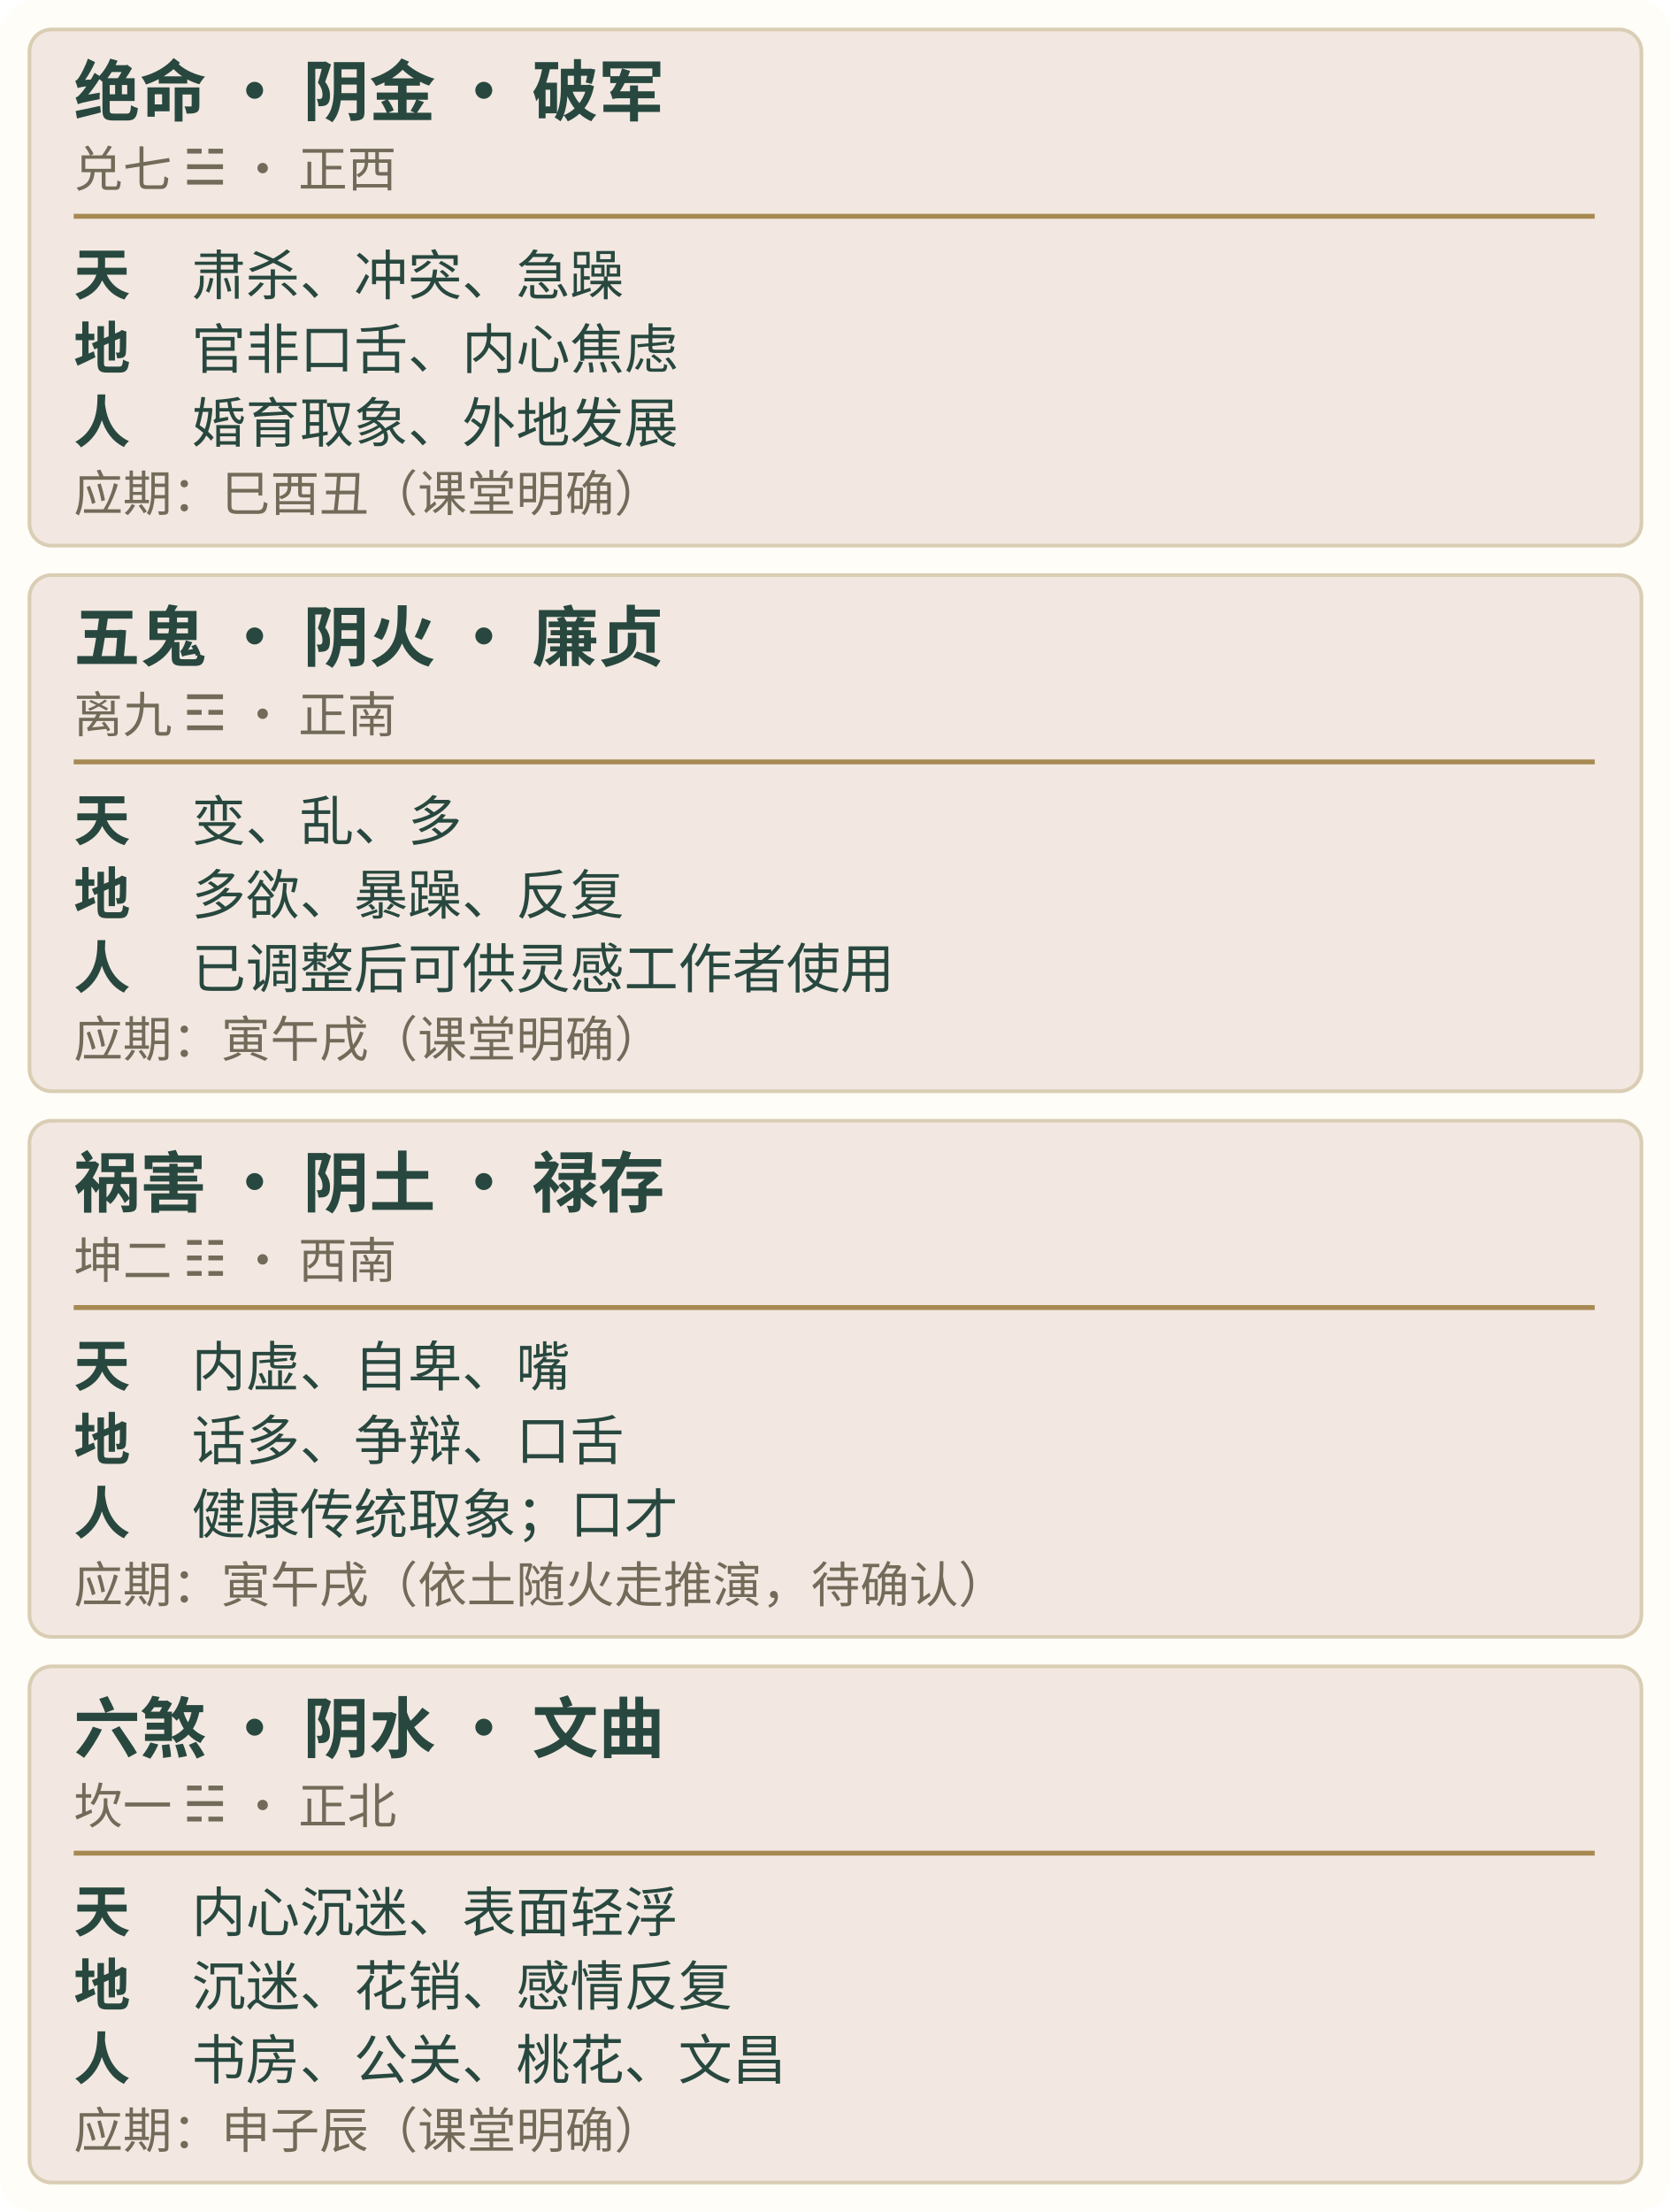
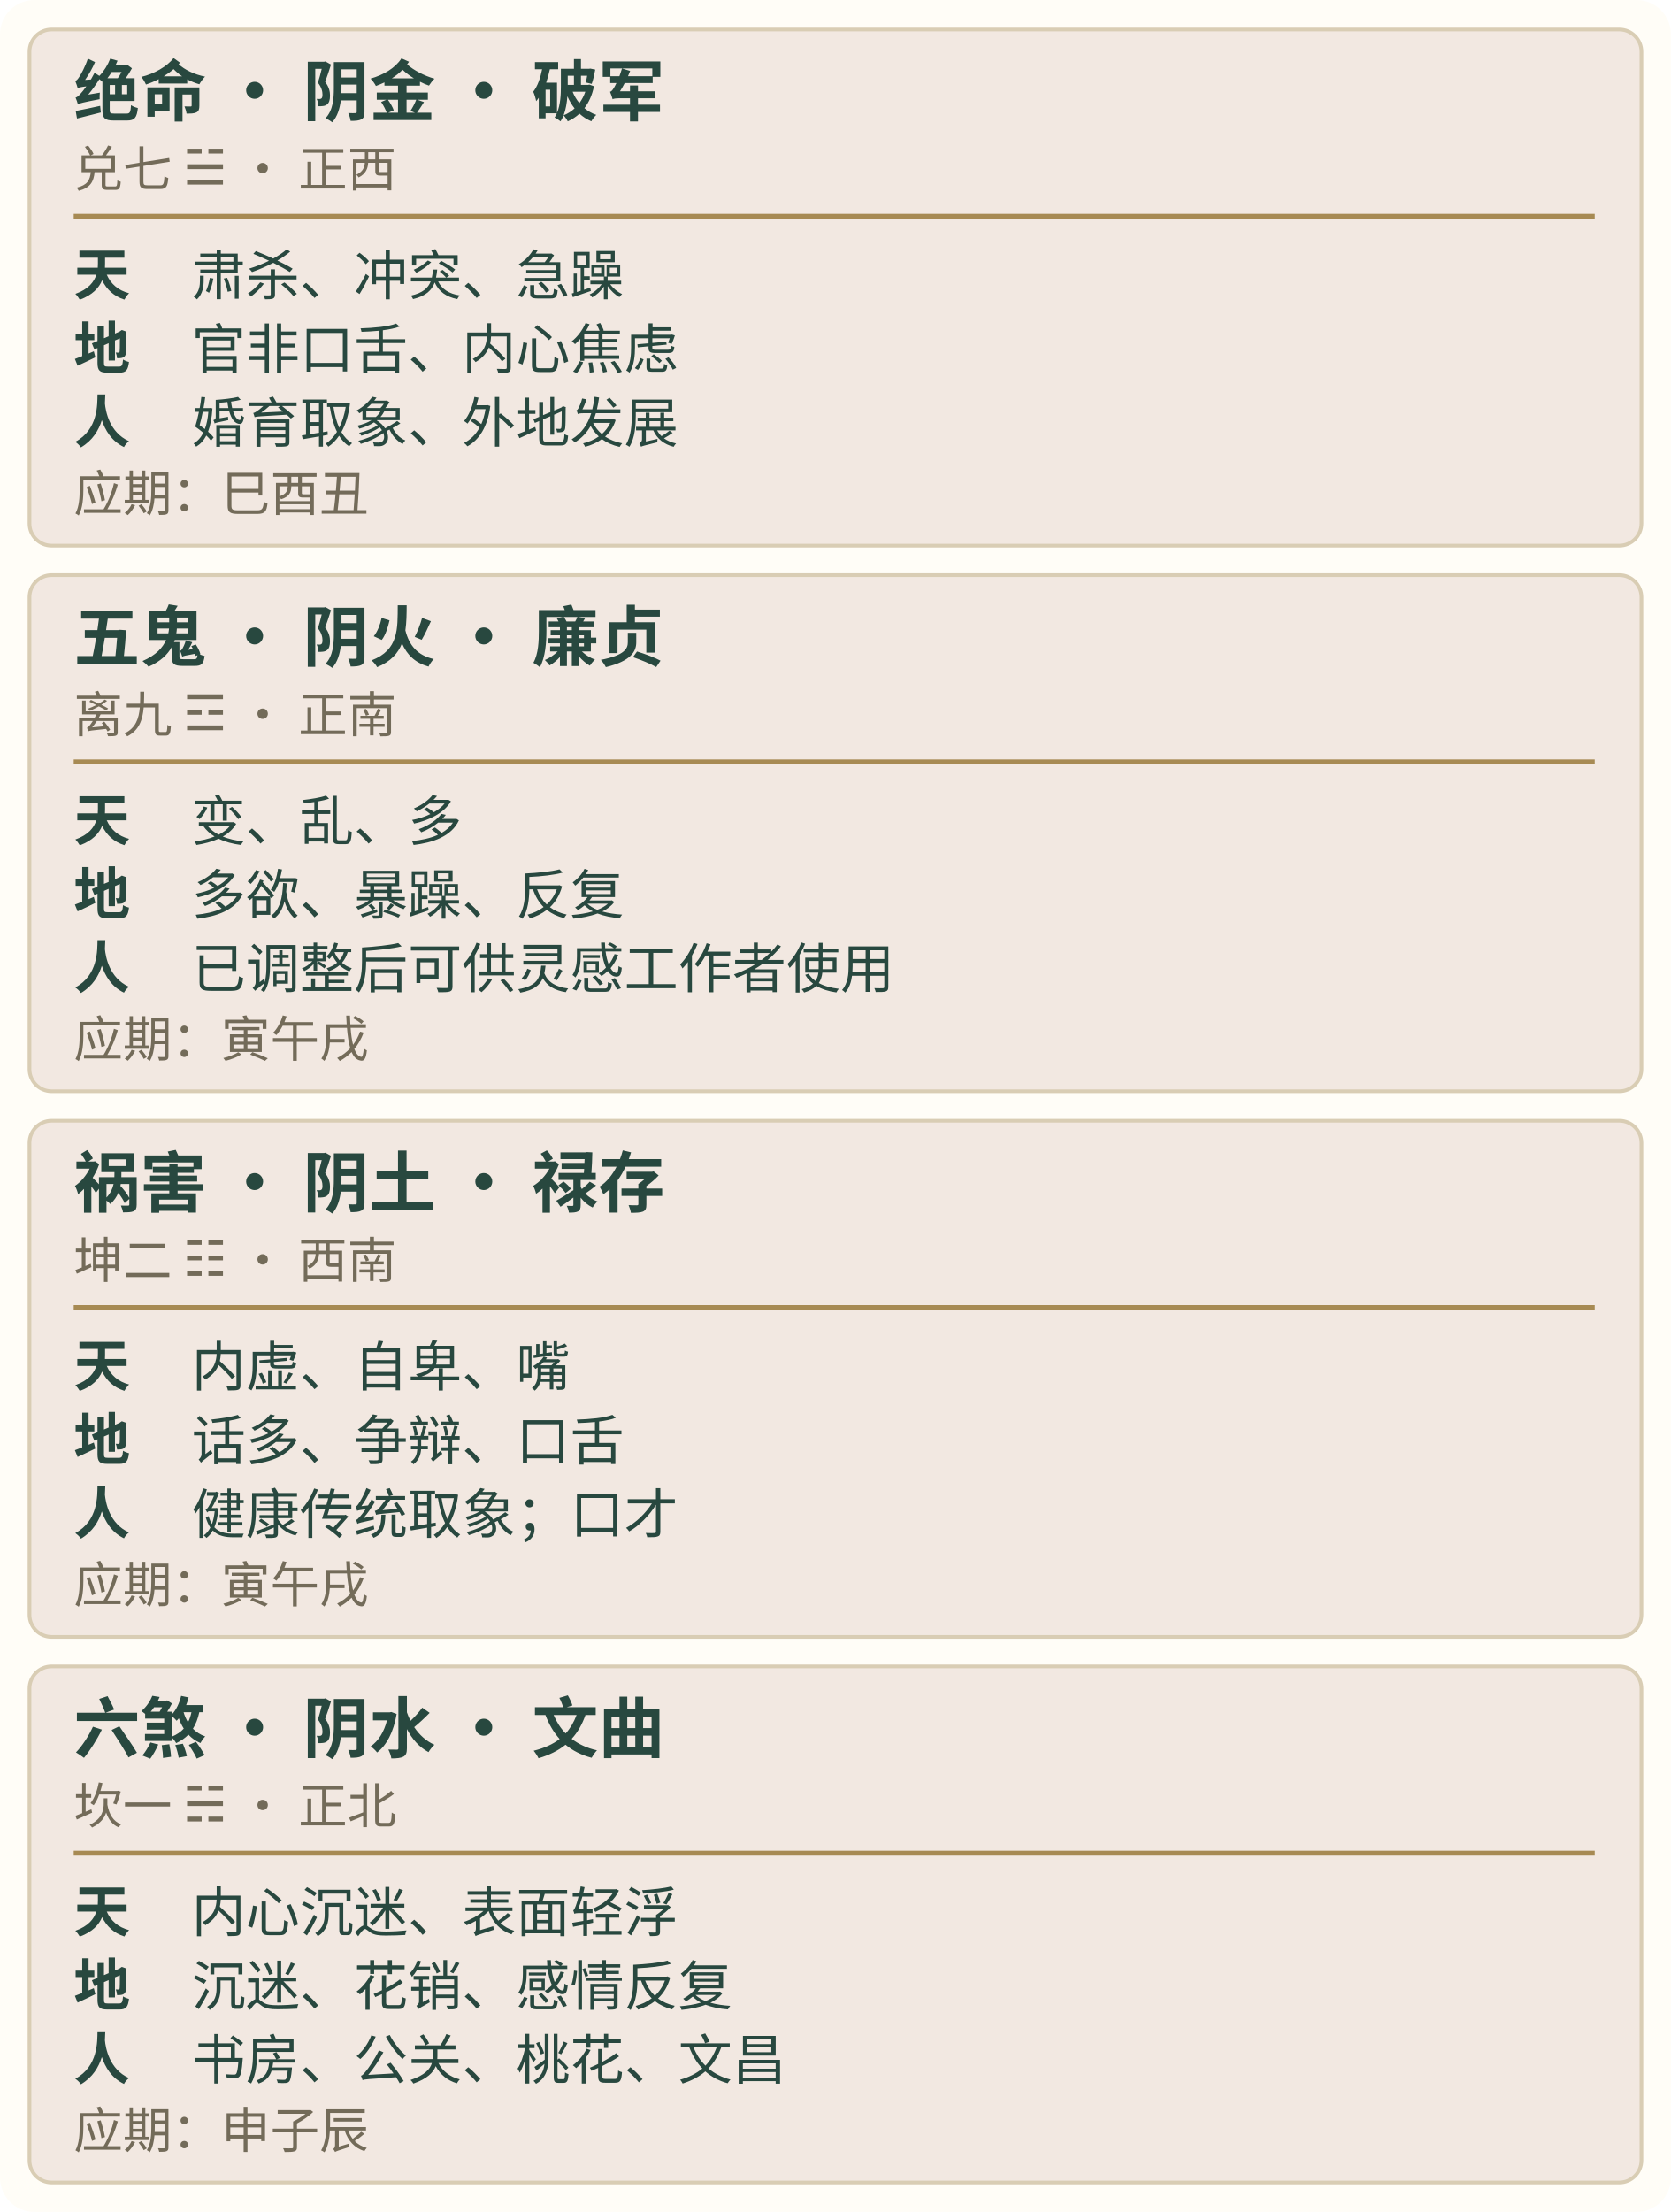
<svg xmlns="http://www.w3.org/2000/svg" viewBox="0 0 680 900" width="680" height="900" role="img" aria-label="四凶磁场天地人速查树">
  <rect width="680" height="900" rx="14" fill="#fffdf7" />
  <g font-family="PingFang SC, Microsoft YaHei, Noto Sans CJK SC, sans-serif">
    <rect x="12" y="12" width="656" height="210" rx="9" fill="#f2e8e1" stroke="#d9cdb4" stroke-width="1.5" />
    <text x="30" y="47" font-size="27" font-weight="600" fill="#28483f" text-anchor="start">绝命 · 阴金 · 破军</text>
    <text x="30" y="76" font-size="20" font-weight="400" fill="#736b59" text-anchor="start">兑七 ☱ · 正西</text>
    <path d="M30 88 H649" fill="none" stroke="#a78a53" stroke-width="2" />
    <text x="30" y="120" font-size="23" font-weight="600" fill="#28483f" text-anchor="start">天</text>
    <text x="78" y="120" font-size="22" font-weight="400" fill="#28483f" text-anchor="start">肃杀、冲突、急躁</text>
    <text x="30" y="150" font-size="23" font-weight="600" fill="#28483f" text-anchor="start">地</text>
    <text x="78" y="150" font-size="22" font-weight="400" fill="#28483f" text-anchor="start">官非口舌、内心焦虑</text>
    <text x="30" y="180" font-size="23" font-weight="600" fill="#28483f" text-anchor="start">人</text>
    <text x="78" y="180" font-size="22" font-weight="400" fill="#28483f" text-anchor="start">婚育取象、外地发展</text>
-     <text x="30" y="208" font-size="20" font-weight="400" fill="#736b59" text-anchor="start">应期：巳酉丑（课堂明确）</text>
+     <text x="30" y="208" font-size="20" font-weight="400" fill="#736b59" text-anchor="start">应期：巳酉丑</text>
    <rect x="12" y="234" width="656" height="210" rx="9" fill="#f2e8e1" stroke="#d9cdb4" stroke-width="1.5" />
    <text x="30" y="269" font-size="27" font-weight="600" fill="#28483f" text-anchor="start">五鬼 · 阴火 · 廉贞</text>
    <text x="30" y="298" font-size="20" font-weight="400" fill="#736b59" text-anchor="start">离九 ☲ · 正南</text>
    <path d="M30 310 H649" fill="none" stroke="#a78a53" stroke-width="2" />
    <text x="30" y="342" font-size="23" font-weight="600" fill="#28483f" text-anchor="start">天</text>
    <text x="78" y="342" font-size="22" font-weight="400" fill="#28483f" text-anchor="start">变、乱、多</text>
    <text x="30" y="372" font-size="23" font-weight="600" fill="#28483f" text-anchor="start">地</text>
    <text x="78" y="372" font-size="22" font-weight="400" fill="#28483f" text-anchor="start">多欲、暴躁、反复</text>
    <text x="30" y="402" font-size="23" font-weight="600" fill="#28483f" text-anchor="start">人</text>
    <text x="78" y="402" font-size="22" font-weight="400" fill="#28483f" text-anchor="start">已调整后可供灵感工作者使用</text>
-     <text x="30" y="430" font-size="20" font-weight="400" fill="#736b59" text-anchor="start">应期：寅午戌（课堂明确）</text>
+     <text x="30" y="430" font-size="20" font-weight="400" fill="#736b59" text-anchor="start">应期：寅午戌</text>
    <rect x="12" y="456" width="656" height="210" rx="9" fill="#f2e8e1" stroke="#d9cdb4" stroke-width="1.5" />
    <text x="30" y="491" font-size="27" font-weight="600" fill="#28483f" text-anchor="start">祸害 · 阴土 · 禄存</text>
    <text x="30" y="520" font-size="20" font-weight="400" fill="#736b59" text-anchor="start">坤二 ☷ · 西南</text>
    <path d="M30 532 H649" fill="none" stroke="#a78a53" stroke-width="2" />
    <text x="30" y="564" font-size="23" font-weight="600" fill="#28483f" text-anchor="start">天</text>
    <text x="78" y="564" font-size="22" font-weight="400" fill="#28483f" text-anchor="start">内虚、自卑、嘴</text>
    <text x="30" y="594" font-size="23" font-weight="600" fill="#28483f" text-anchor="start">地</text>
    <text x="78" y="594" font-size="22" font-weight="400" fill="#28483f" text-anchor="start">话多、争辩、口舌</text>
    <text x="30" y="624" font-size="23" font-weight="600" fill="#28483f" text-anchor="start">人</text>
    <text x="78" y="624" font-size="22" font-weight="400" fill="#28483f" text-anchor="start">健康传统取象；口才</text>
-     <text x="30" y="652" font-size="20" font-weight="400" fill="#736b59" text-anchor="start">应期：寅午戌（依土随火走推演，待确认）</text>
+     <text x="30" y="652" font-size="20" font-weight="400" fill="#736b59" text-anchor="start">应期：寅午戌</text>
    <rect x="12" y="678" width="656" height="210" rx="9" fill="#f2e8e1" stroke="#d9cdb4" stroke-width="1.5" />
    <text x="30" y="713" font-size="27" font-weight="600" fill="#28483f" text-anchor="start">六煞 · 阴水 · 文曲</text>
    <text x="30" y="742" font-size="20" font-weight="400" fill="#736b59" text-anchor="start">坎一 ☵ · 正北</text>
    <path d="M30 754 H649" fill="none" stroke="#a78a53" stroke-width="2" />
    <text x="30" y="786" font-size="23" font-weight="600" fill="#28483f" text-anchor="start">天</text>
    <text x="78" y="786" font-size="22" font-weight="400" fill="#28483f" text-anchor="start">内心沉迷、表面轻浮</text>
    <text x="30" y="816" font-size="23" font-weight="600" fill="#28483f" text-anchor="start">地</text>
    <text x="78" y="816" font-size="22" font-weight="400" fill="#28483f" text-anchor="start">沉迷、花销、感情反复</text>
    <text x="30" y="846" font-size="23" font-weight="600" fill="#28483f" text-anchor="start">人</text>
    <text x="78" y="846" font-size="22" font-weight="400" fill="#28483f" text-anchor="start">书房、公关、桃花、文昌</text>
-     <text x="30" y="874" font-size="20" font-weight="400" fill="#736b59" text-anchor="start">应期：申子辰（课堂明确）</text>
+     <text x="30" y="874" font-size="20" font-weight="400" fill="#736b59" text-anchor="start">应期：申子辰</text>
  </g>
</svg>
